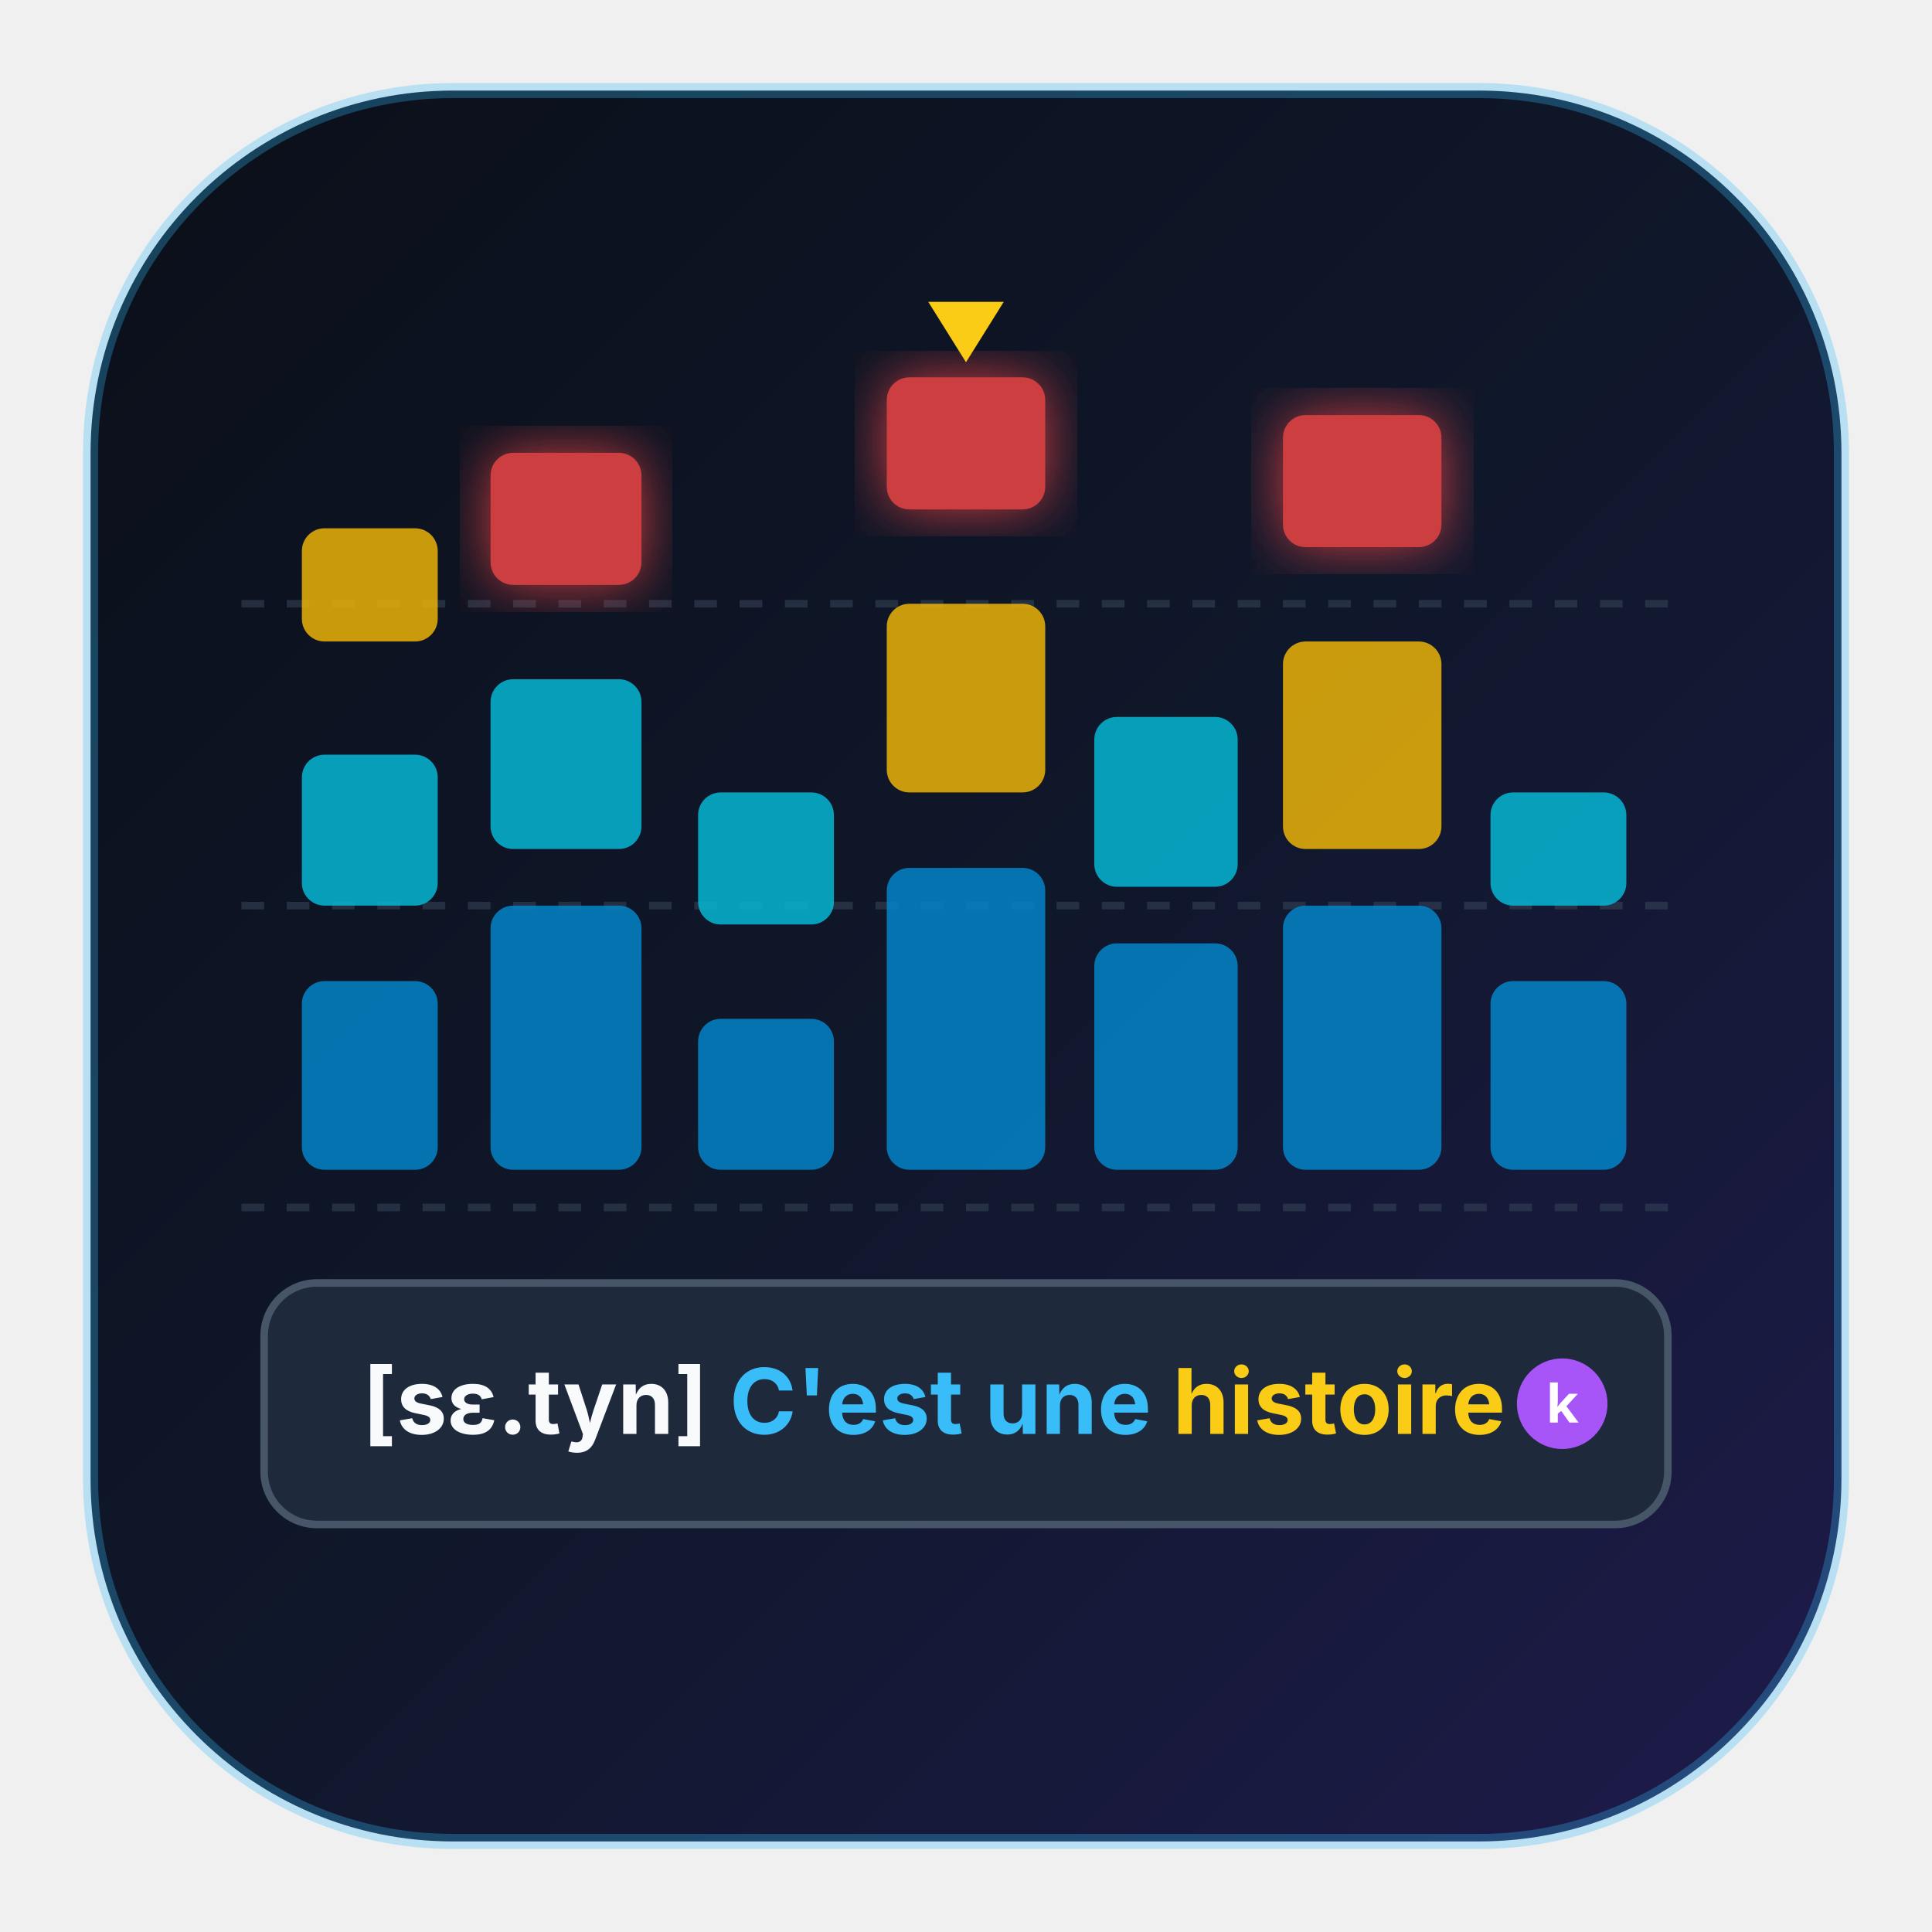
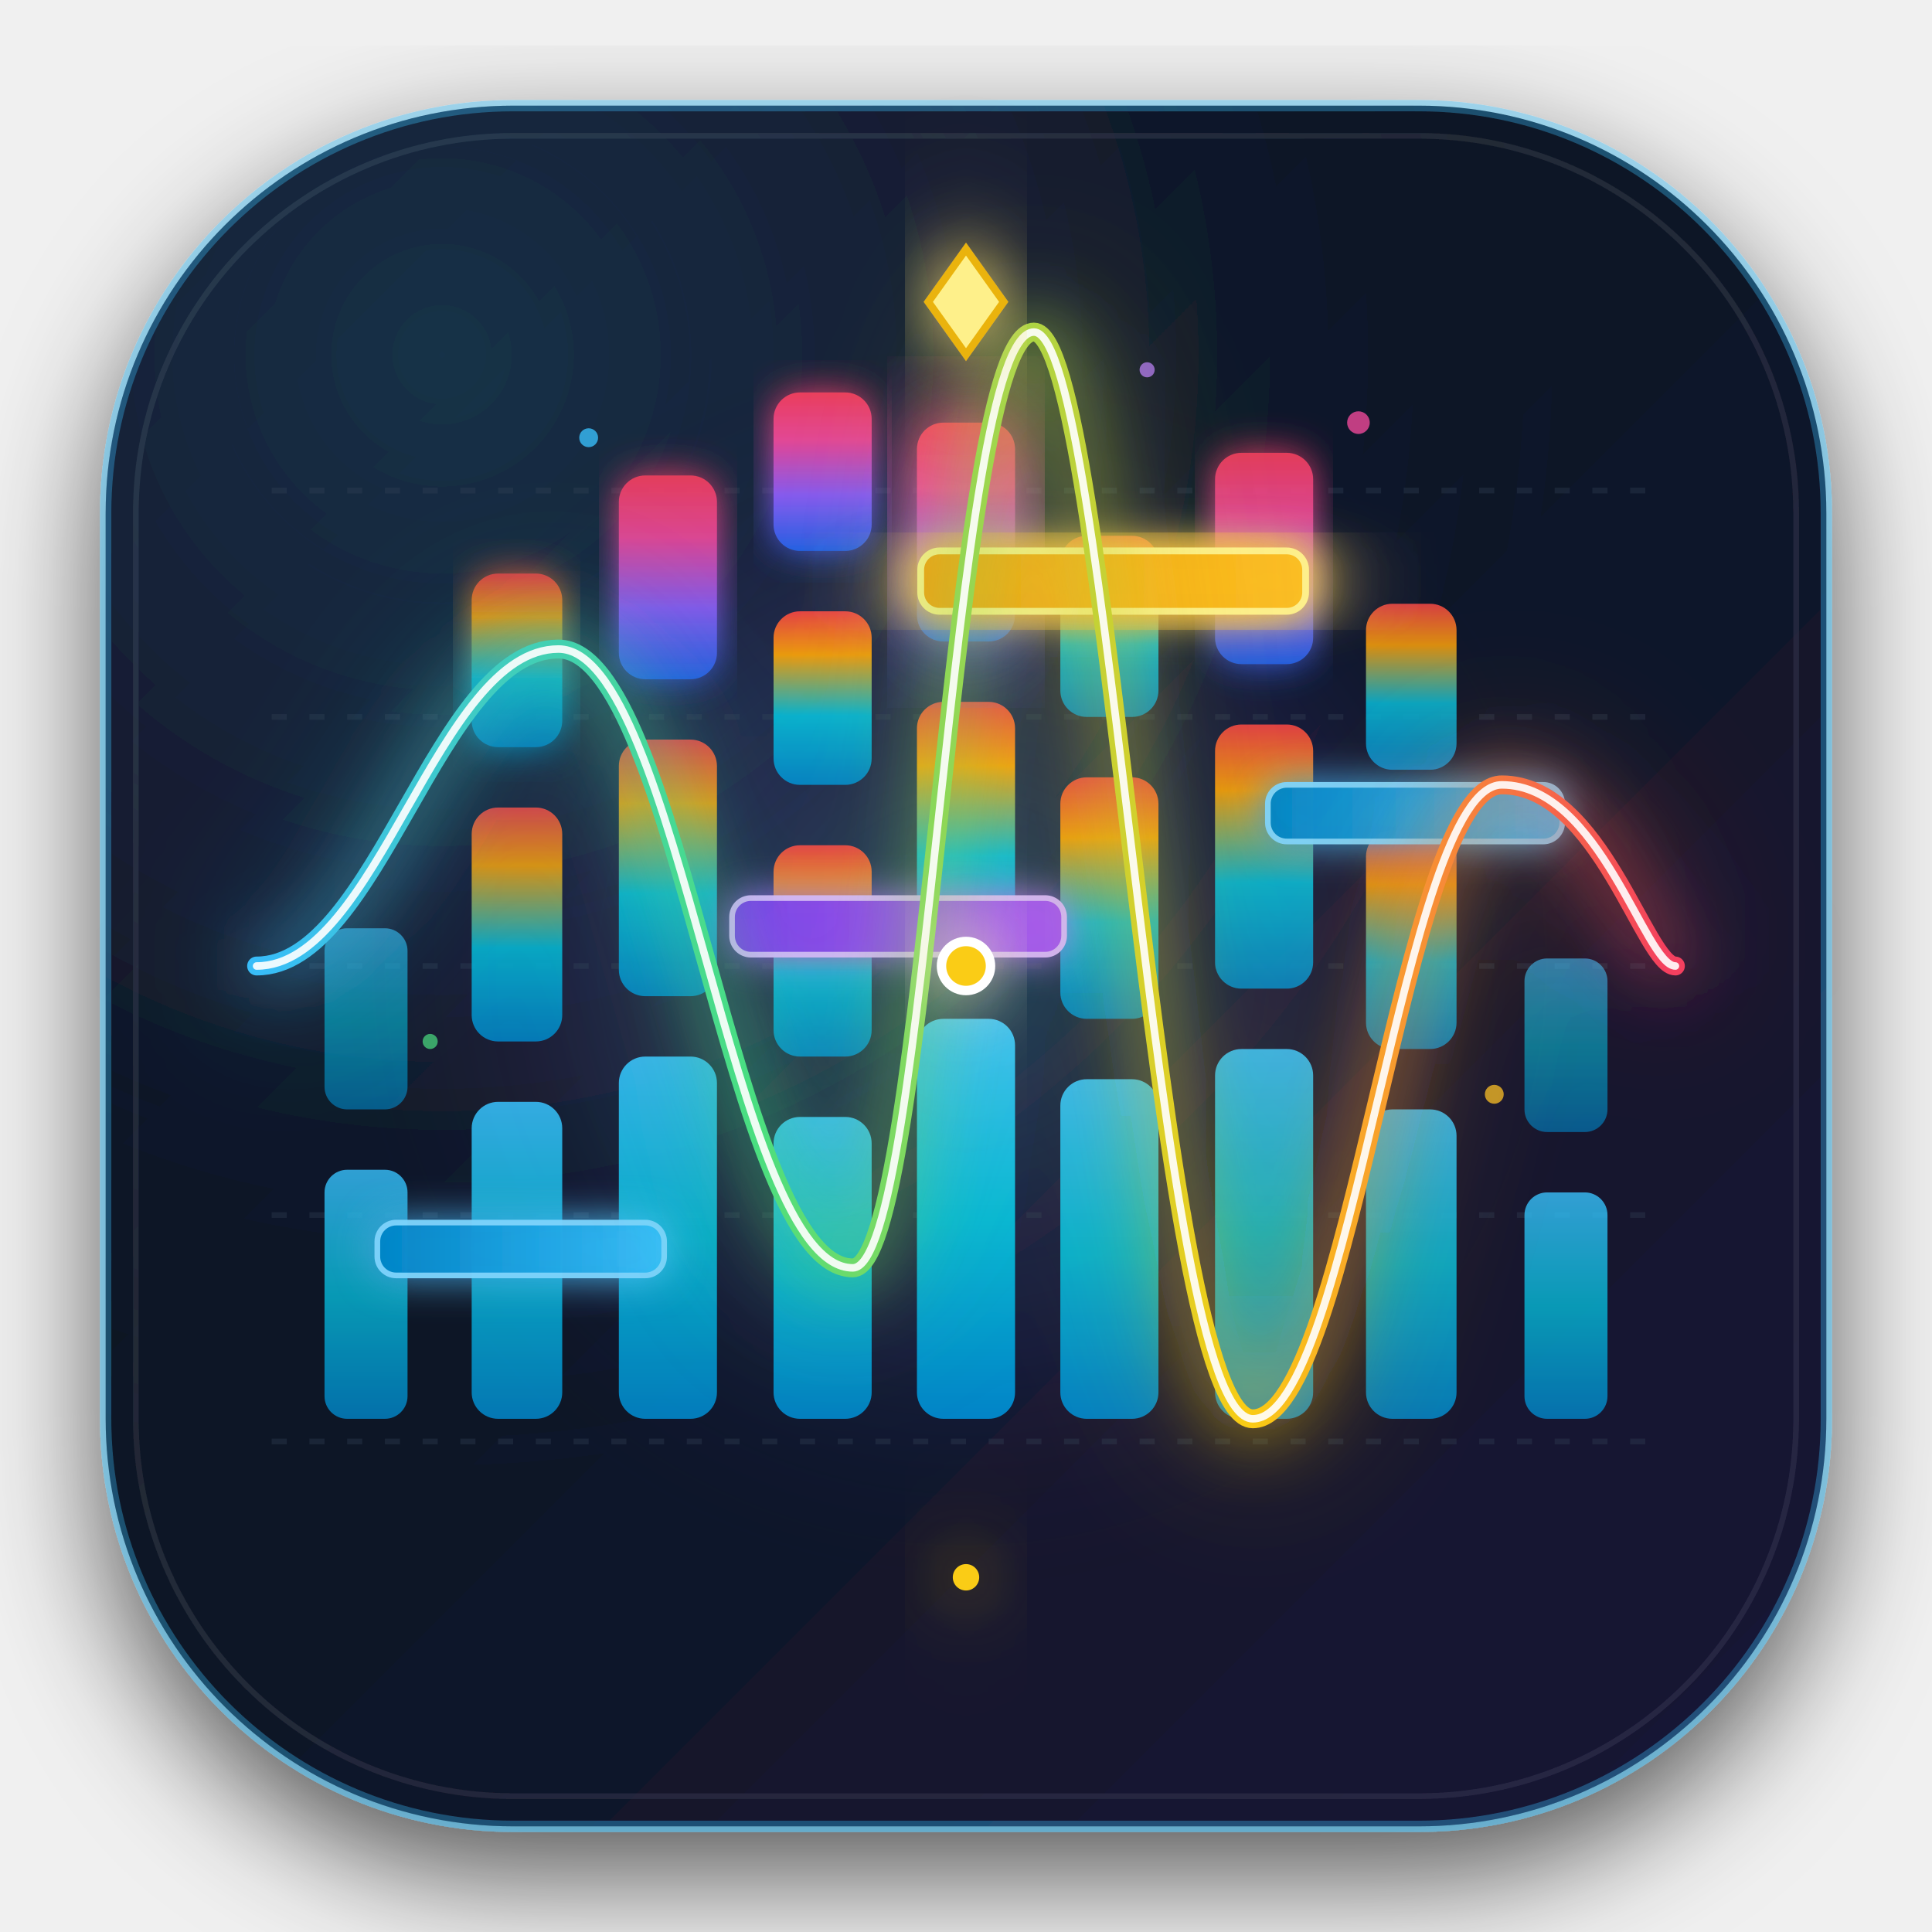
<svg xmlns="http://www.w3.org/2000/svg" viewBox="0 0 512 512" width="512" height="512">
  <defs>
-     <linearGradient id="bg" x1="0%" y1="0%" x2="100%" y2="100%">
-       <stop offset="0%" stop-color="#0b0f19" />
-       <stop offset="50%" stop-color="#0f172a" />
-       <stop offset="100%" stop-color="#1e1b4b" />
+     <linearGradient id="bg-base" x1="0%" y1="0%" x2="100%" y2="100%">
+       <stop offset="0%" stop-color="#0b111e" />
+       <stop offset="45%" stop-color="#0e1726" />
+       <stop offset="100%" stop-color="#181436" />
    </linearGradient>
-     <linearGradient id="spec" x1="0%" y1="100%" x2="0%" y2="0%">
+     <radialGradient id="bg-glow" cx="20%" cy="15%" r="70%">
+       <stop offset="0%" stop-color="#38bdf8" stop-opacity="0.18" />
+       <stop offset="50%" stop-color="#818cf8" stop-opacity="0.06" />
+       <stop offset="100%" stop-color="#000000" stop-opacity="0" />
+     </radialGradient>
+     <radialGradient id="center-flare" cx="50%" cy="50%" r="50%">
+       <stop offset="0%" stop-color="#38bdf8" stop-opacity="0.22" />
+       <stop offset="60%" stop-color="#8b5cf6" stop-opacity="0.08" />
+       <stop offset="100%" stop-color="#000000" stop-opacity="0" />
+     </radialGradient>
+     <linearGradient id="spec-heat-1" x1="0%" y1="100%" x2="0%" y2="0%">
      <stop offset="0%" stop-color="#0284c7" />
-       <stop offset="35%" stop-color="#06b6d4" />
-       <stop offset="70%" stop-color="#eab308" />
+       <stop offset="50%" stop-color="#06b6d4" />
+       <stop offset="100%" stop-color="#38bdf8" />
+     </linearGradient>
+     <linearGradient id="spec-heat-2" x1="0%" y1="100%" x2="0%" y2="0%">
+       <stop offset="0%" stop-color="#0284c7" />
+       <stop offset="40%" stop-color="#06b6d4" />
+       <stop offset="75%" stop-color="#f59e0b" />
      <stop offset="100%" stop-color="#ef4444" />
    </linearGradient>
-     <linearGradient id="sub" x1="0%" y1="0%" x2="100%" y2="0%">
-       <stop offset="0%" stop-color="#a855f7" />
-       <stop offset="100%" stop-color="#ec4899" />
+     <linearGradient id="spec-heat-3" x1="0%" y1="100%" x2="0%" y2="0%">
+       <stop offset="0%" stop-color="#2563eb" />
+       <stop offset="35%" stop-color="#8b5cf6" />
+       <stop offset="70%" stop-color="#ec4899" />
+       <stop offset="100%" stop-color="#f43f5e" />
    </linearGradient>
-     <filter id="glow" x="-20%" y="-20%" width="140%" height="140%">
-       <feGaussianBlur stdDeviation="8" result="blur" />
+     <linearGradient id="midi-gold" x1="0%" y1="0%" x2="100%" y2="0%">
+       <stop offset="0%" stop-color="#f59e0b" />
+       <stop offset="100%" stop-color="#fbbf24" />
+     </linearGradient>
+     <linearGradient id="midi-purple" x1="0%" y1="0%" x2="100%" y2="0%">
+       <stop offset="0%" stop-color="#7c3aed" />
+       <stop offset="100%" stop-color="#a855f7" />
+     </linearGradient>
+     <linearGradient id="midi-cyan" x1="0%" y1="0%" x2="100%" y2="0%">
+       <stop offset="0%" stop-color="#0284c7" />
+       <stop offset="100%" stop-color="#38bdf8" />
+     </linearGradient>
+     <linearGradient id="wave-grad" x1="0%" y1="0%" x2="100%" y2="0%">
+       <stop offset="0%" stop-color="#38bdf8" />
+       <stop offset="35%" stop-color="#4ade80" />
+       <stop offset="70%" stop-color="#facc15" />
+       <stop offset="100%" stop-color="#f43f5e" />
+     </linearGradient>
+     <linearGradient id="playhead-grad" x1="0%" y1="0%" x2="0%" y2="100%">
+       <stop offset="0%" stop-color="#fef08a" />
+       <stop offset="25%" stop-color="#facc15" />
+       <stop offset="85%" stop-color="#eab308" />
+       <stop offset="100%" stop-color="#ca8a04" stop-opacity="0.3" />
+     </linearGradient>
+     <filter id="neon-glow" x="-30%" y="-30%" width="160%" height="160%">
+       <feGaussianBlur stdDeviation="9" result="blur1" />
+       <feGaussianBlur stdDeviation="18" result="blur2" />
+       <feMerge>
+         <feMergeNode in="blur2" />
+         <feMergeNode in="blur1" />
+         <feMergeNode in="SourceGraphic" />
+       </feMerge>
+     </filter>
+     <filter id="soft-glow" x="-20%" y="-20%" width="140%" height="140%">
+       <feGaussianBlur stdDeviation="5" result="blur" />
      <feMerge>
        <feMergeNode in="blur" />
        <feMergeNode in="SourceGraphic" />
      </feMerge>
    </filter>
+     <filter id="drop-shadow" x="-10%" y="-10%" width="120%" height="120%">
+       <feDropShadow dx="0" dy="12" stdDeviation="16" flood-color="#000000" flood-opacity="0.65" />
+     </filter>
  </defs>
-   <rect x="24" y="24" width="464" height="464" rx="96" fill="url(#bg)" stroke="#38bdf8" stroke-width="4" stroke-opacity="0.3" />
-   <line x1="64" y1="160" x2="448" y2="160" stroke="#334155" stroke-width="2" stroke-dasharray="6,6" opacity="0.6" />
-   <line x1="64" y1="240" x2="448" y2="240" stroke="#334155" stroke-width="2" stroke-dasharray="6,6" opacity="0.6" />
-   <line x1="64" y1="320" x2="448" y2="320" stroke="#334155" stroke-width="2" stroke-dasharray="6,6" opacity="0.6" />
-   <g opacity="0.85">
-     <rect x="80" y="260" width="36" height="50" rx="6" fill="#0284c7" />
-     <rect x="80" y="200" width="36" height="40" rx="6" fill="#06b6d4" />
-     <rect x="80" y="140" width="36" height="30" rx="6" fill="#eab308" />
-     <rect x="130" y="240" width="40" height="70" rx="6" fill="#0284c7" />
-     <rect x="130" y="180" width="40" height="45" rx="6" fill="#06b6d4" />
-     <rect x="130" y="120" width="40" height="35" rx="6" fill="#ef4444" filter="url(#glow)" />
-     <rect x="185" y="270" width="36" height="40" rx="6" fill="#0284c7" />
-     <rect x="185" y="210" width="36" height="35" rx="6" fill="#06b6d4" />
-     <rect x="235" y="230" width="42" height="80" rx="6" fill="#0284c7" />
-     <rect x="235" y="160" width="42" height="50" rx="6" fill="#eab308" />
-     <rect x="235" y="100" width="42" height="35" rx="6" fill="#ef4444" filter="url(#glow)" />
-     <rect x="290" y="250" width="38" height="60" rx="6" fill="#0284c7" />
-     <rect x="290" y="190" width="38" height="45" rx="6" fill="#06b6d4" />
-     <rect x="340" y="240" width="42" height="70" rx="6" fill="#0284c7" />
-     <rect x="340" y="170" width="42" height="55" rx="6" fill="#eab308" />
-     <rect x="340" y="110" width="42" height="35" rx="6" fill="#ef4444" filter="url(#glow)" />
-     <rect x="395" y="260" width="36" height="50" rx="6" fill="#0284c7" />
-     <rect x="395" y="210" width="36" height="30" rx="6" fill="#06b6d4" />
+   <g filter="url(#drop-shadow)">
+     <rect x="28" y="28" width="456" height="456" rx="108" fill="url(#bg-base)" stroke="#38bdf8" stroke-width="3" stroke-opacity="0.35" />
+     <rect x="28" y="28" width="456" height="456" rx="108" fill="url(#bg-glow)" />
+     <rect x="36" y="36" width="440" height="440" rx="100" fill="none" stroke="#ffffff" stroke-width="1.5" stroke-opacity="0.08" />
  </g>
-   <line x1="256" y1="80" x2="256" y2="400" stroke="#facc15" stroke-width="4" filter="url(#glow)" />
-   <polygon points="246,80 266,80 256,96" fill="#facc15" />
-   <rect x="70" y="340" width="372" height="64" rx="14" fill="#1e293b" stroke="#475569" stroke-width="2" />
-   <text x="96" y="380" font-family="system-ui, -apple-system, sans-serif" font-size="24" font-weight="bold" fill="#f8fafc">
-     [sɛ.tyn] <tspan fill="#38bdf8">C'est une</tspan>
-     <tspan fill="#facc15">histoire</tspan>
-   </text>
-   <circle cx="414" cy="372" r="12" fill="#a855f7" />
-   <text x="414" y="377" text-anchor="middle" font-family="system-ui" font-size="14" font-weight="bold" fill="#ffffff">k</text>
+   <circle cx="256" cy="256" r="170" fill="url(#center-flare)" />
+   <g stroke="#334155" stroke-width="1.5" stroke-dasharray="4,6" opacity="0.35">
+     <line x1="72" y1="130" x2="440" y2="130" />
+     <line x1="72" y1="190" x2="440" y2="190" />
+     <line x1="72" y1="256" x2="440" y2="256" />
+     <line x1="72" y1="322" x2="440" y2="322" />
+     <line x1="72" y1="382" x2="440" y2="382" />
+   </g>
+   <g opacity="0.82">
+     <rect x="86" y="310" width="22" height="66" rx="6" fill="url(#spec-heat-1)" />
+     <rect x="86" y="246" width="22" height="48" rx="6" fill="url(#spec-heat-1)" opacity="0.75" />
+   </g>
+   <g opacity="0.88">
+     <rect x="125" y="292" width="24" height="84" rx="7" fill="url(#spec-heat-1)" />
+     <rect x="125" y="214" width="24" height="62" rx="7" fill="url(#spec-heat-2)" />
+     <rect x="125" y="152" width="24" height="46" rx="7" fill="url(#spec-heat-2)" filter="url(#soft-glow)" />
+   </g>
+   <g opacity="0.92">
+     <rect x="164" y="280" width="26" height="96" rx="7" fill="url(#spec-heat-1)" />
+     <rect x="164" y="196" width="26" height="68" rx="7" fill="url(#spec-heat-2)" />
+     <rect x="164" y="126" width="26" height="54" rx="7" fill="url(#spec-heat-3)" filter="url(#soft-glow)" />
+   </g>
+   <g opacity="0.95">
+     <rect x="205" y="296" width="26" height="80" rx="7" fill="url(#spec-heat-1)" />
+     <rect x="205" y="224" width="26" height="56" rx="7" fill="url(#spec-heat-2)" />
+     <rect x="205" y="162" width="26" height="46" rx="7" fill="url(#spec-heat-2)" />
+     <rect x="205" y="104" width="26" height="42" rx="7" fill="url(#spec-heat-3)" filter="url(#soft-glow)" />
+   </g>
+   <g opacity="1">
+     <rect x="243" y="270" width="26" height="106" rx="7" fill="url(#spec-heat-1)" />
+     <rect x="243" y="186" width="26" height="68" rx="7" fill="url(#spec-heat-2)" />
+     <rect x="243" y="112" width="26" height="58" rx="7" fill="url(#spec-heat-3)" filter="url(#neon-glow)" />
+   </g>
+   <g opacity="0.95">
+     <rect x="281" y="286" width="26" height="90" rx="7" fill="url(#spec-heat-1)" />
+     <rect x="281" y="206" width="26" height="64" rx="7" fill="url(#spec-heat-2)" />
+     <rect x="281" y="142" width="26" height="48" rx="7" fill="url(#spec-heat-2)" />
+   </g>
+   <g opacity="0.92">
+     <rect x="322" y="278" width="26" height="98" rx="7" fill="url(#spec-heat-1)" />
+     <rect x="322" y="192" width="26" height="70" rx="7" fill="url(#spec-heat-2)" />
+     <rect x="322" y="120" width="26" height="56" rx="7" fill="url(#spec-heat-3)" filter="url(#soft-glow)" />
+   </g>
+   <g opacity="0.88">
+     <rect x="362" y="294" width="24" height="82" rx="7" fill="url(#spec-heat-1)" />
+     <rect x="362" y="220" width="24" height="58" rx="7" fill="url(#spec-heat-2)" />
+     <rect x="362" y="160" width="24" height="44" rx="7" fill="url(#spec-heat-2)" />
+   </g>
+   <g opacity="0.82">
+     <rect x="404" y="316" width="22" height="60" rx="6" fill="url(#spec-heat-1)" />
+     <rect x="404" y="254" width="22" height="46" rx="6" fill="url(#spec-heat-1)" opacity="0.75" />
+   </g>
+   <g filter="url(#soft-glow)">
+     <rect x="100" y="324" width="76" height="14" rx="5" fill="url(#midi-cyan)" opacity="0.95" stroke="#7dd3fc" stroke-width="1.5" />
+     <rect x="194" y="238" width="88" height="15" rx="5" fill="url(#midi-purple)" opacity="0.95" stroke="#d8b4fe" stroke-width="1.5" />
+     <rect x="244" y="146" width="102" height="16" rx="5" fill="url(#midi-gold)" opacity="0.98" stroke="#fef08a" stroke-width="1.8" filter="url(#neon-glow)" />
+     <rect x="336" y="208" width="78" height="15" rx="5" fill="url(#midi-cyan)" opacity="0.95" stroke="#7dd3fc" stroke-width="1.5" />
+   </g>
+   <path d="M 68 256             C 100 256, 116 172, 148 172            C 180 172, 194 336, 226 336            C 246 336, 252 88, 274 88            C 294 88, 306 376, 332 376            C 358 376, 372 208, 398 208            C 424 208, 436 256, 444 256" fill="none" stroke="url(#wave-grad)" stroke-width="5" stroke-linecap="round" stroke-linejoin="round" filter="url(#neon-glow)" />
+   <path d="M 68 256             C 100 256, 116 172, 148 172            C 180 172, 194 336, 226 336            C 246 336, 252 88, 274 88            C 294 88, 306 376, 332 376            C 358 376, 372 208, 398 208            C 424 208, 436 256, 444 256" fill="none" stroke="#ffffff" stroke-width="2" stroke-linecap="round" stroke-linejoin="round" opacity="0.9" />
+   <g filter="url(#neon-glow)">
+     <line x1="256" y1="72" x2="256" y2="420" stroke="url(#playhead-grad)" stroke-width="3.5" stroke-linecap="round" />
+     <polygon points="256,66 266,80 256,94 246,80" fill="#fef08a" stroke="#eab308" stroke-width="2" />
+     <circle cx="256" cy="256" r="6.5" fill="#facc15" stroke="#ffffff" stroke-width="2.5" />
+     <circle cx="256" cy="418" r="3.5" fill="#facc15" />
+   </g>
+   <circle cx="156" cy="116" r="2.5" fill="#38bdf8" opacity="0.8" />
+   <circle cx="360" cy="112" r="3" fill="#ec4899" opacity="0.8" />
+   <circle cx="114" cy="276" r="2" fill="#4ade80" opacity="0.7" />
+   <circle cx="396" cy="290" r="2.5" fill="#fbbf24" opacity="0.75" />
+   <circle cx="304" cy="98" r="2" fill="#c084fc" opacity="0.7" />
</svg>
